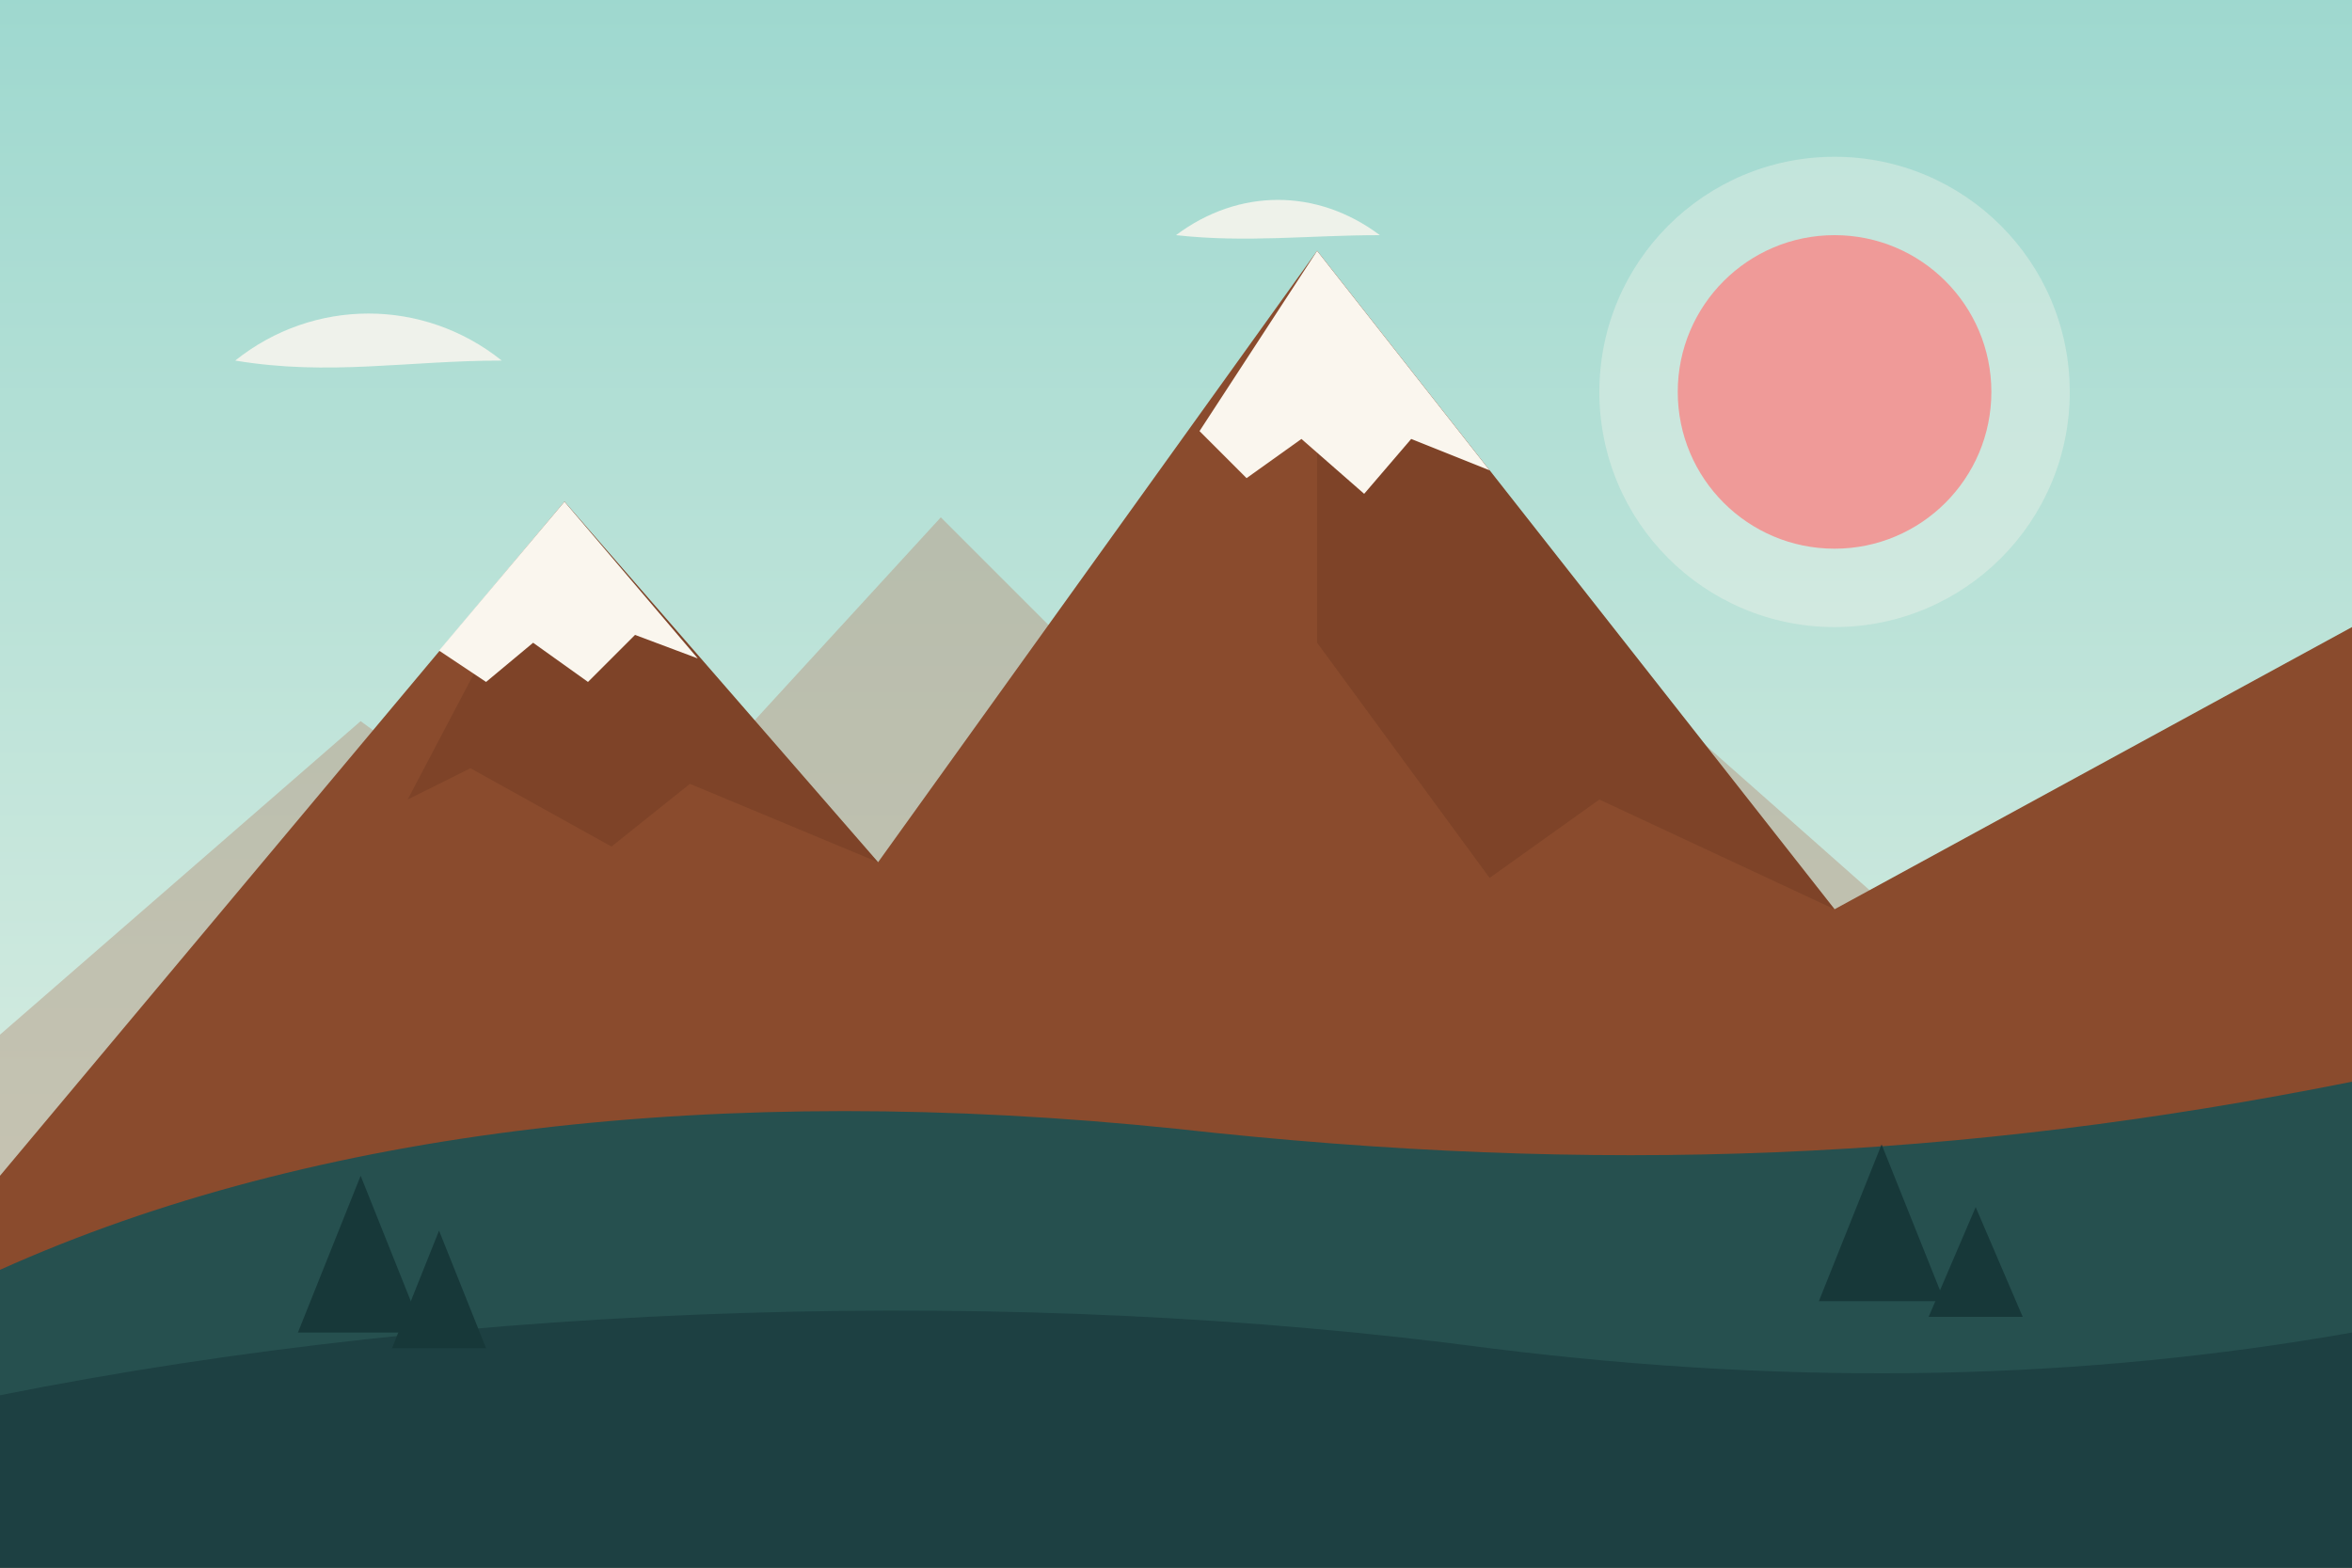
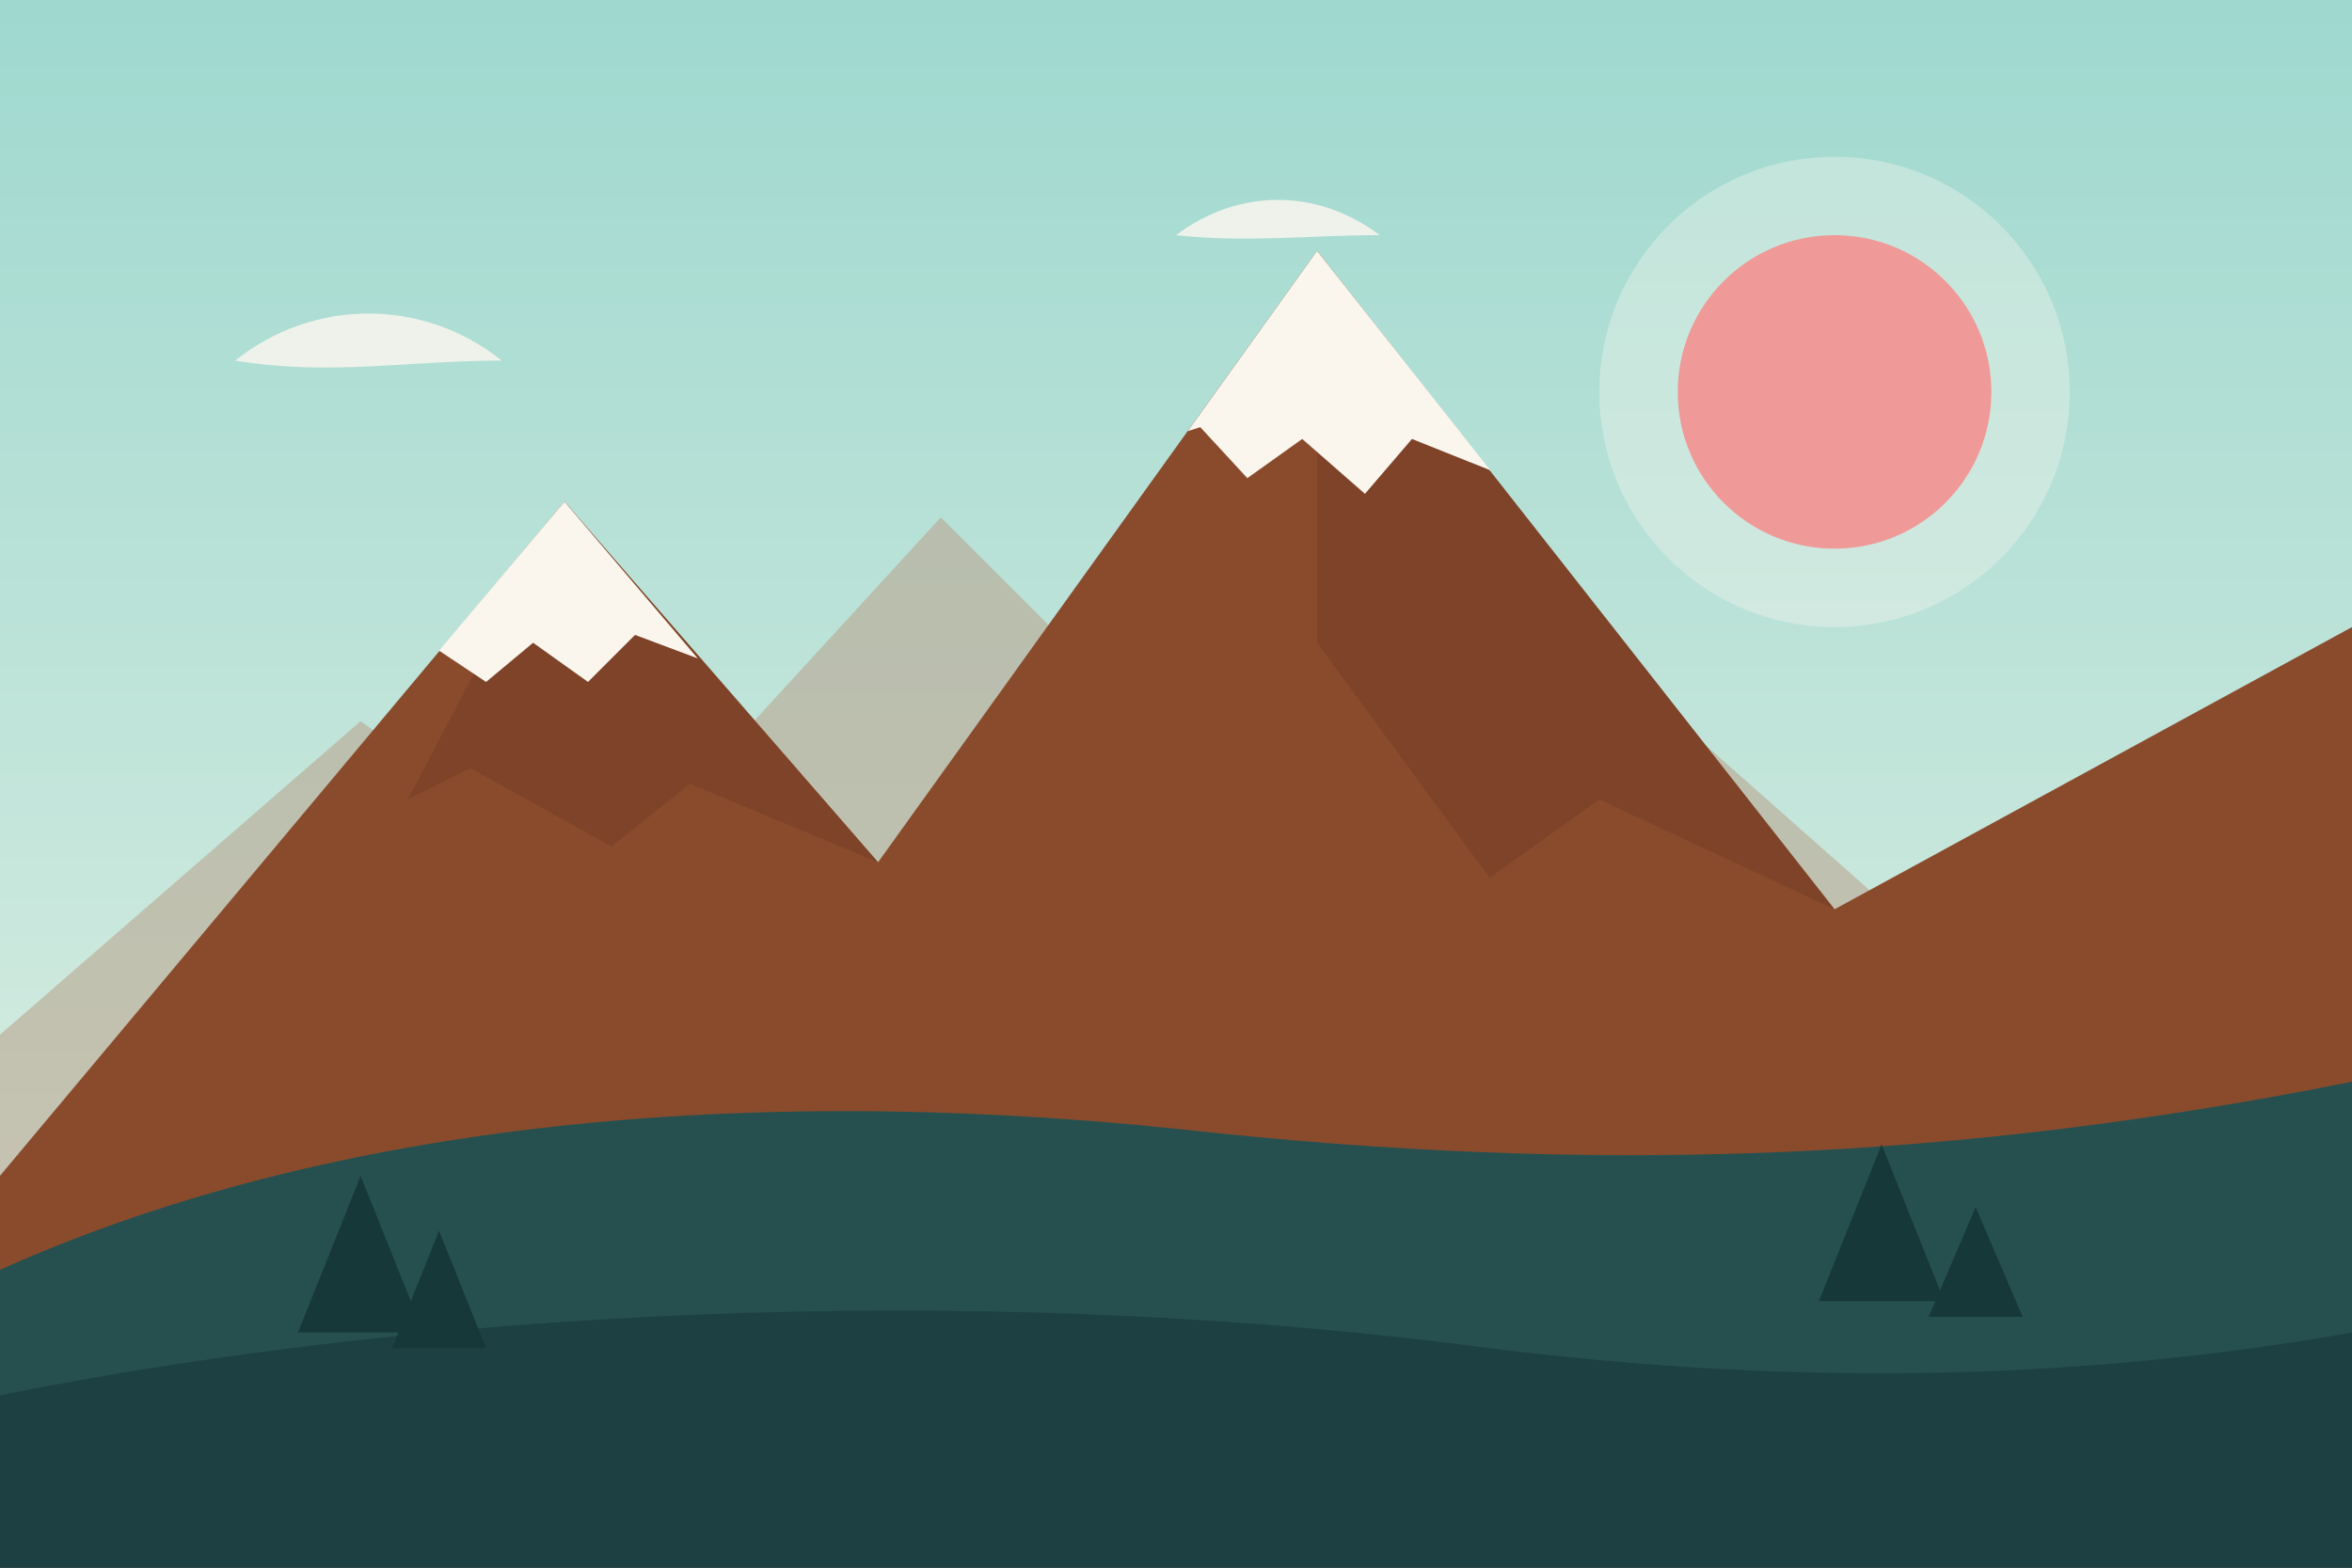
<svg xmlns="http://www.w3.org/2000/svg" viewBox="0 0 300 200">
  <defs>
    <linearGradient id="sky" x1="0" y1="0" x2="0" y2="1">
      <stop offset="0" stop-color="#9ED8CF" />
      <stop offset="1" stop-color="#E8F2E6" />
    </linearGradient>
  </defs>
  <rect width="300" height="200" fill="url(#sky)" />
  <circle cx="234" cy="50" r="30" fill="#FAF6EE" opacity=".35" />
  <circle cx="234" cy="50" r="20" fill="#EF9A98" />
  <g fill="#FAF6EE" opacity=".85">
    <path d="M30 46c10-8 24-8 34 0-12 0-22 2-34 0z" />
    <path d="M150 30c8-6 18-6 26 0-9 0-17 1-26 0z" />
  </g>
  <path d="M0 132 46 92l30 22 44-48 40 40 36-30 52 46 52-28v106H0z" fill="#B8A08A" opacity=".55" />
  <path d="M0 150 72 64l40 46 56-78 66 84 66-36v120H0z" fill="#8A4B2D" />
  <path d="M72 64 112 110l-24-10-10 8-18-10-8 4z" fill="#6E3A22" opacity=".45" />
  <path d="M168 32l66 84-30-14-14 10-22-30z" fill="#6E3A22" opacity=".45" />
  <path d="M72 64 89 84l-8-3-6 6-7-5-6 5-6-4z" fill="#FAF6EE" />
-   <path d="M168 32l22 28-10-4-6 7-8-7-7 5-6-6z" fill="#FAF6EE" />
+   <path d="M168 32 190.1 60l-10-4-6 7-8-7-7 5-6-6.5-1.6 0.5z" fill="#FAF6EE" />
  <path d="M0 162c40-18 92-24 150-18 54 6 100 4 150-6v62H0z" fill="#26504F" />
  <path d="M0 178c60-12 130-14 190-6 40 5 76 4 110-2v30H0z" fill="#1D4042" />
  <g fill="#173839">
    <path d="M38 170l8-20 8 20z" />
    <path d="M50 172l6-15 6 15z" />
    <path d="M232 166l8-20 8 20z" />
    <path d="M246 168l6-14 6 14z" />
  </g>
</svg>
